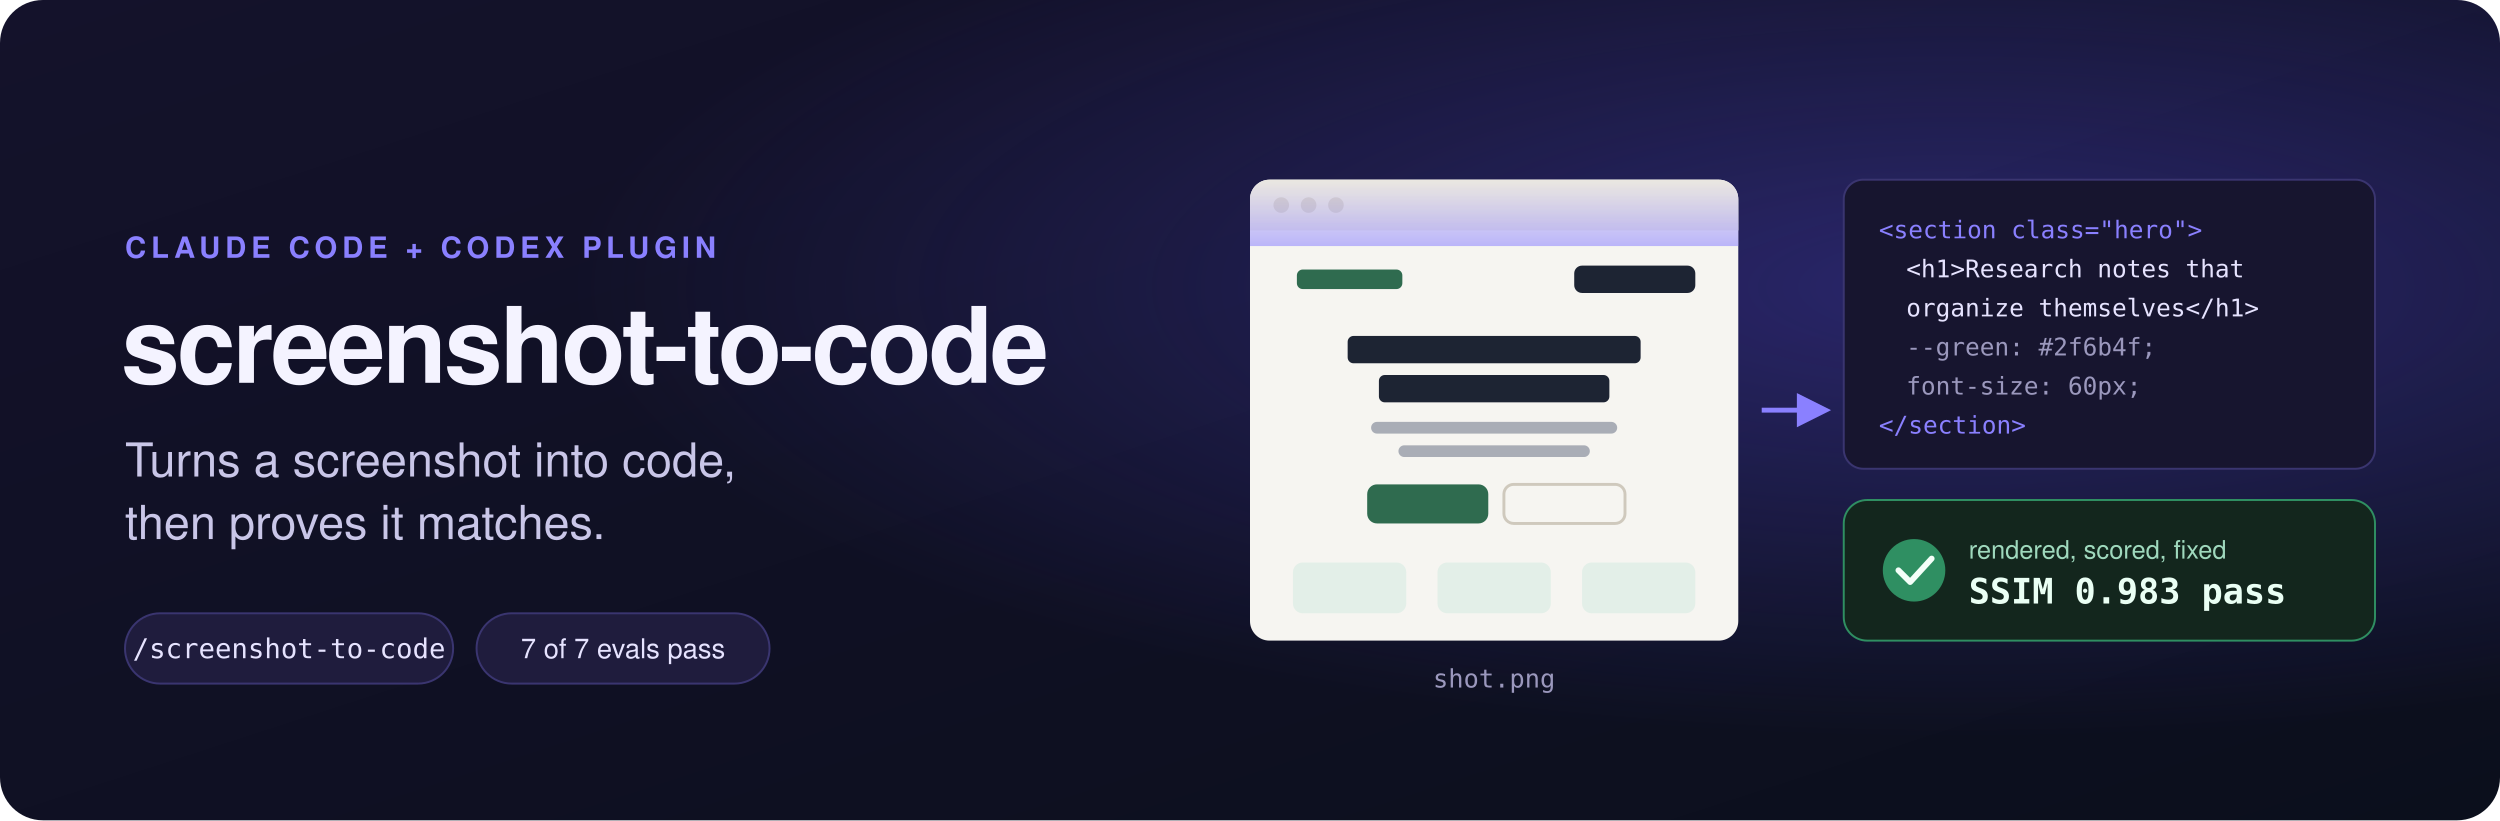
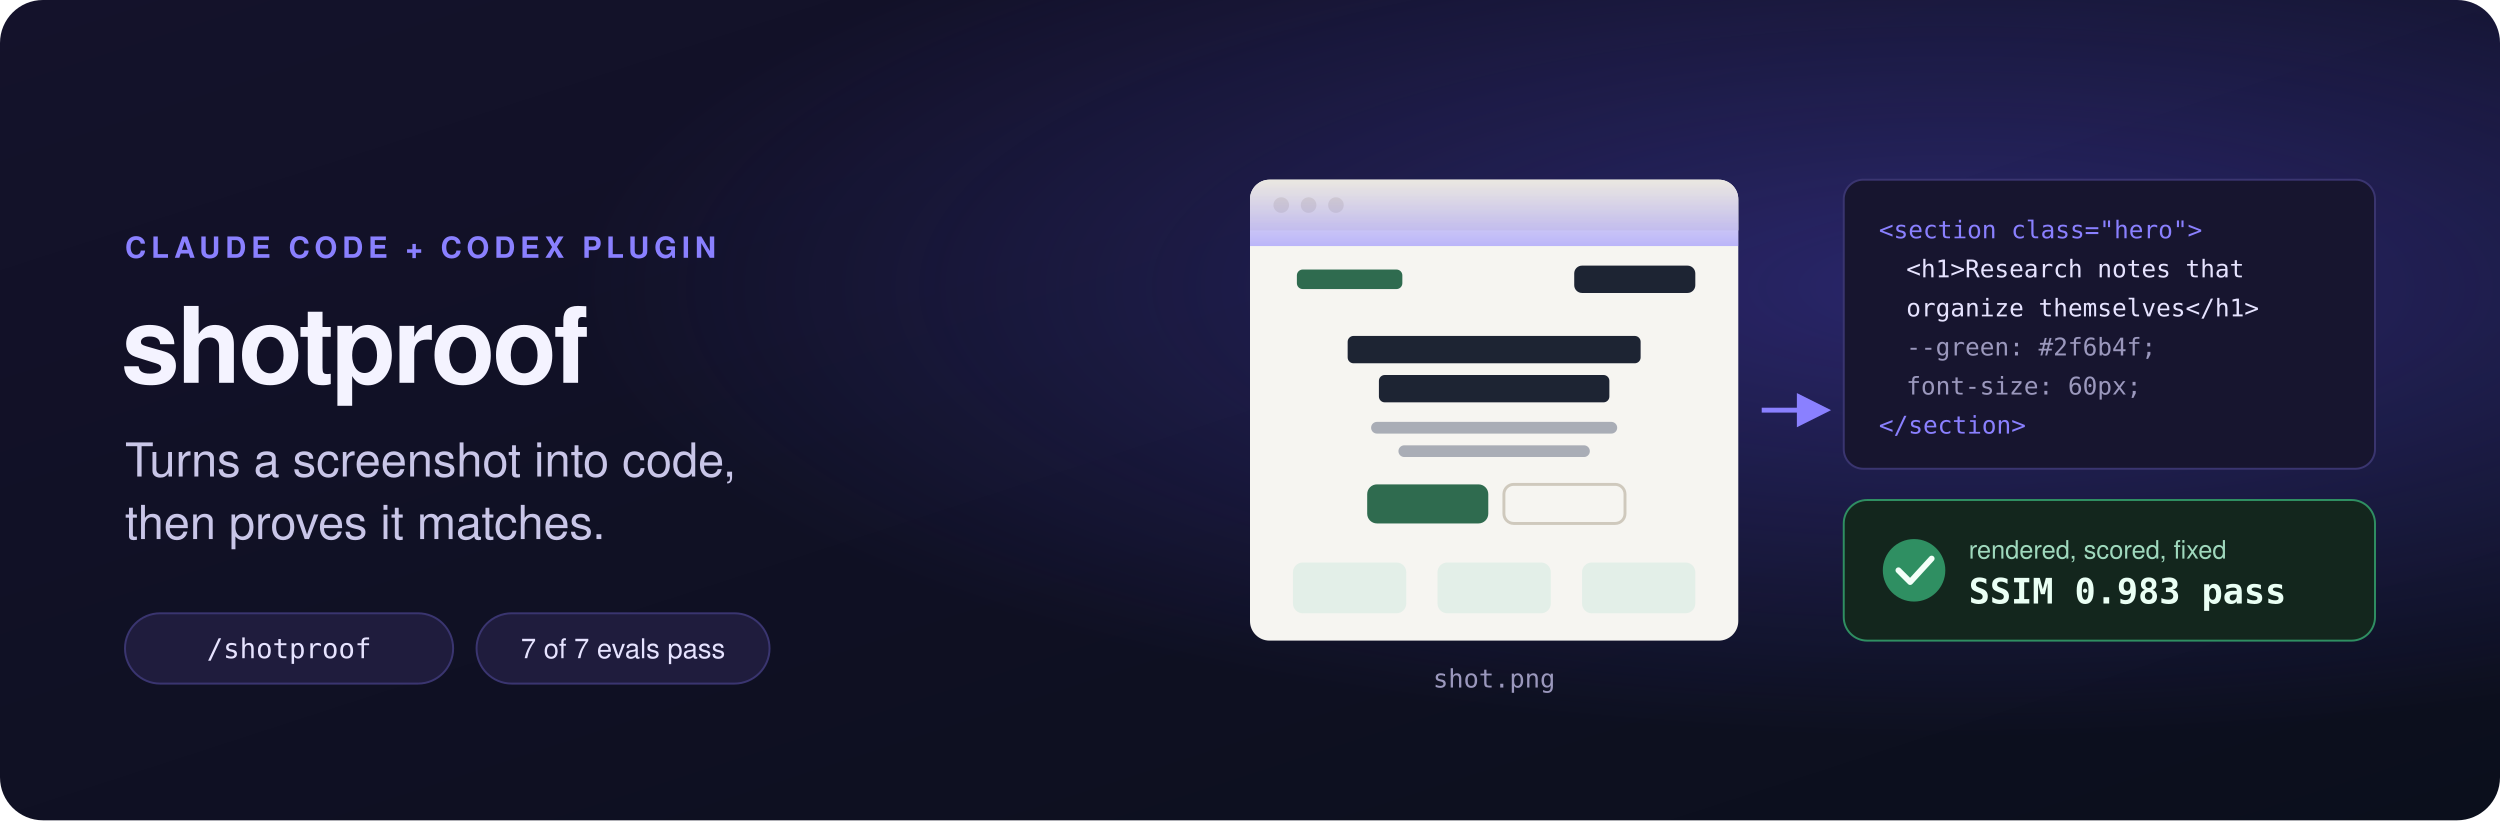
<svg xmlns="http://www.w3.org/2000/svg" viewBox="0 0 1280 420" width="1280" height="420" role="img" aria-labelledby="t d">
  <defs>
    <linearGradient id="bg" x1="0" y1="0" x2="1" y2="1">
      <stop offset="0" stop-color="#14122b" />
      <stop offset="1" stop-color="#0b0f1c" />
    </linearGradient>
    <radialGradient id="glow" cx="0.78" cy="0.35" r="0.55">
      <stop offset="0" stop-color="#5b4ff0" stop-opacity="0.35" />
      <stop offset="1" stop-color="#5b4ff0" stop-opacity="0" />
    </radialGradient>
    <linearGradient id="scan" x1="0" y1="0" x2="0" y2="1">
      <stop offset="0" stop-color="#8a80ff" stop-opacity="0" />
      <stop offset="1" stop-color="#8a80ff" stop-opacity="0.55" />
    </linearGradient>
    <clipPath id="shotClip">
      <rect x="640" y="92" width="250" height="236" rx="10" />
    </clipPath>
    <marker id="arrow" viewBox="0 0 10 10" refX="8" refY="5" markerWidth="7" markerHeight="7" orient="auto">
      <path d="M0 0L10 5L0 10z" fill="#8a80ff" />
    </marker>
  </defs>
  <style>
  text{font-family:-apple-system,BlinkMacSystemFont,"Segoe UI",Helvetica,Arial,sans-serif}
  .mono{font-family:ui-monospace,SFMono-Regular,Menlo,Consolas,monospace}
  .scan{animation:scan 3.2s ease-in-out infinite}
  @keyframes scan{0%{transform:translateY(0)}50%{transform:translateY(200px)}100%{transform:translateY(0)}}
  .badge{animation:pulse 3.2s ease-in-out infinite;transform-origin:1080px 292px}
  @keyframes pulse{0%,60%,100%{transform:scale(1)}70%{transform:scale(1.035)}}
  @media (prefers-reduced-motion: reduce){.scan,.badge{animation:none}}
</style>
  <rect width="1280" height="420" rx="22" fill="url(#bg)" />
  <rect width="1280" height="420" rx="22" fill="url(#glow)" />
  <text x="64" y="132" font-size="15" font-weight="600" fill="#8a80ff" letter-spacing="2.5">CLAUDE CODE + CODEX PLUGIN</text>
-   <text x="62" y="196" font-size="54" font-weight="800" fill="#f4f3ff" letter-spacing="-1.5">screenshot-to-code</text>
+   <text x="62" y="196" font-size="54" font-weight="800" fill="#f4f3ff" letter-spacing="-1.5">shotproof</text>
  <text x="64" y="244" font-size="24" fill="#c9c6e8">Turns a screenshot into code,</text>
  <text x="64" y="276" font-size="24" fill="#c9c6e8">then proves it matches.</text>
  <g transform="translate(64 314)">
    <rect width="168" height="36" rx="18" fill="#1f1c3d" stroke="#3a3570" />
-     <text x="84" y="23" font-size="14" fill="#e6e3ff" text-anchor="middle" class="mono">/screenshot-to-code</text>
+     <text x="84" y="23" font-size="14" fill="#e6e3ff" text-anchor="middle" class="mono">/shotproof</text>
    <rect x="180" width="150" height="36" rx="18" fill="#1f1c3d" stroke="#3a3570" />
    <text x="255" y="23" font-size="14" fill="#e6e3ff" text-anchor="middle">7 of 7 evals pass</text>
  </g>
  <g>
    <rect x="640" y="92" width="250" height="236" rx="10" fill="#f6f5f1" />
    <g clip-path="url(#shotClip)">
      <rect x="640" y="92" width="250" height="26" fill="#ebe8e1" />
      <circle cx="656" cy="105" r="4" fill="#d9d4ca" />
      <circle cx="670" cy="105" r="4" fill="#d9d4ca" />
      <circle cx="684" cy="105" r="4" fill="#d9d4ca" />
      <rect x="664" y="138" width="54" height="10" rx="3" fill="#2f6b4f" />
      <rect x="806" y="136" width="62" height="14" rx="4" fill="#1d2433" />
      <rect x="690" y="172" width="150" height="14" rx="3" fill="#1d2433" />
      <rect x="706" y="192" width="118" height="14" rx="3" fill="#1d2433" />
      <rect x="702" y="216" width="126" height="6" rx="3" fill="#a9adb6" />
      <rect x="716" y="228" width="98" height="6" rx="3" fill="#a9adb6" />
      <rect x="700" y="248" width="62" height="20" rx="5" fill="#2f6b4f" />
      <rect x="770" y="248" width="62" height="20" rx="5" fill="none" stroke="#cfc9bd" stroke-width="1.5" />
      <rect x="662" y="288" width="58" height="26" rx="5" fill="#e3efe8" />
      <rect x="736" y="288" width="58" height="26" rx="5" fill="#e3efe8" />
      <rect x="810" y="288" width="58" height="26" rx="5" fill="#e3efe8" />
      <rect class="scan" x="640" y="92" width="250" height="34" fill="url(#scan)" />
    </g>
    <text x="765" y="352" font-size="13" fill="#9b98bd" text-anchor="middle" class="mono">shot.png</text>
  </g>
  <line x1="902" y1="210" x2="934" y2="210" stroke="#8a80ff" stroke-width="2.5" marker-end="url(#arrow)" />
  <g>
    <rect x="944" y="92" width="272" height="148" rx="10" fill="#17152f" stroke="#3a3570" />
    <text class="mono" x="962" y="122" font-size="12.5" fill="#8a80ff">&lt;section class="hero"&gt;</text>
    <text class="mono" x="976" y="142" font-size="12.5" fill="#e6e3ff">&lt;h1&gt;Research notes that</text>
    <text class="mono" x="976" y="162" font-size="12.5" fill="#e6e3ff">organize themselves&lt;/h1&gt;</text>
    <text class="mono" x="976" y="182" font-size="12.5" fill="#9b98bd">--green: #2f6b4f;</text>
    <text class="mono" x="976" y="202" font-size="12.5" fill="#9b98bd">font-size: 60px;</text>
    <text class="mono" x="962" y="222" font-size="12.5" fill="#8a80ff">&lt;/section&gt;</text>
  </g>
  <g class="badge">
    <rect x="944" y="256" width="272" height="72" rx="12" fill="#13261d" stroke="#2f8f62" />
    <circle cx="980" cy="292" r="16" fill="#2f8f62" />
    <path d="M972 292l6 6 11-12" fill="none" stroke="#f4fff9" stroke-width="3" stroke-linecap="round" stroke-linejoin="round" />
    <text x="1008" y="286" font-size="13" fill="#9fd9bd">rendered, scored, fixed</text>
    <text x="1008" y="309" font-size="18" font-weight="700" fill="#eafff4" class="mono">SSIM 0.983 pass</text>
  </g>
</svg>
